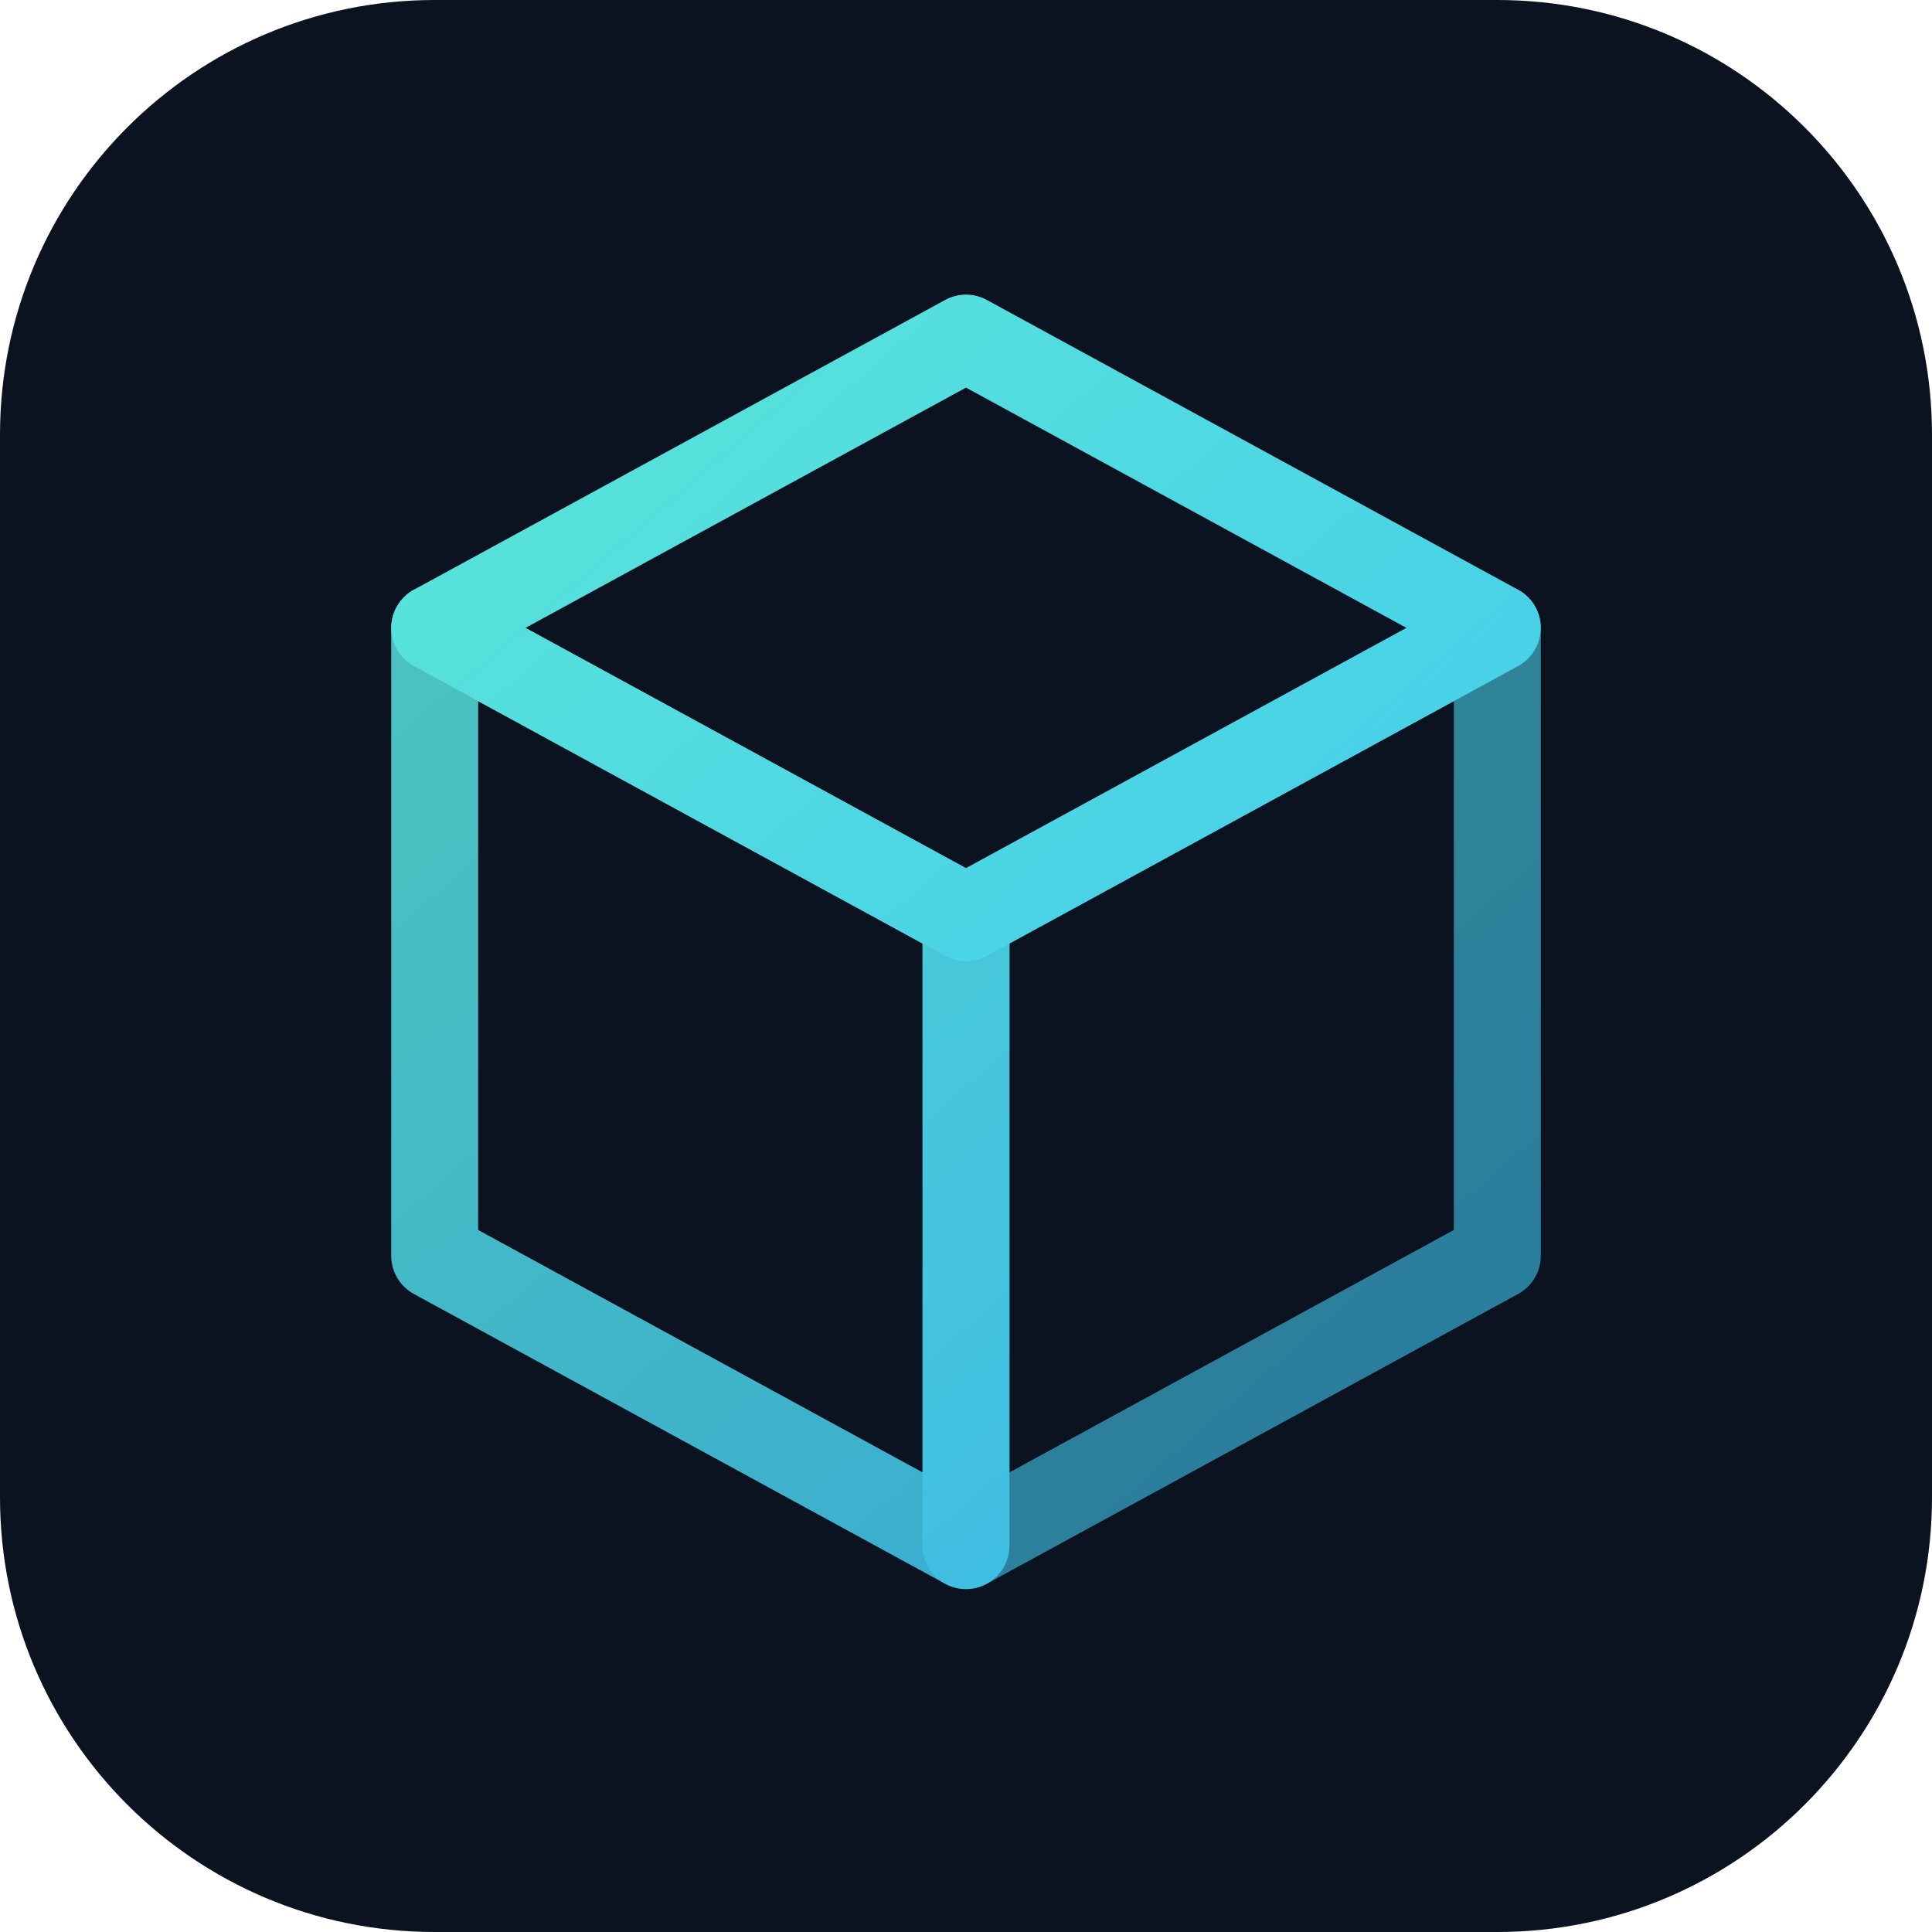
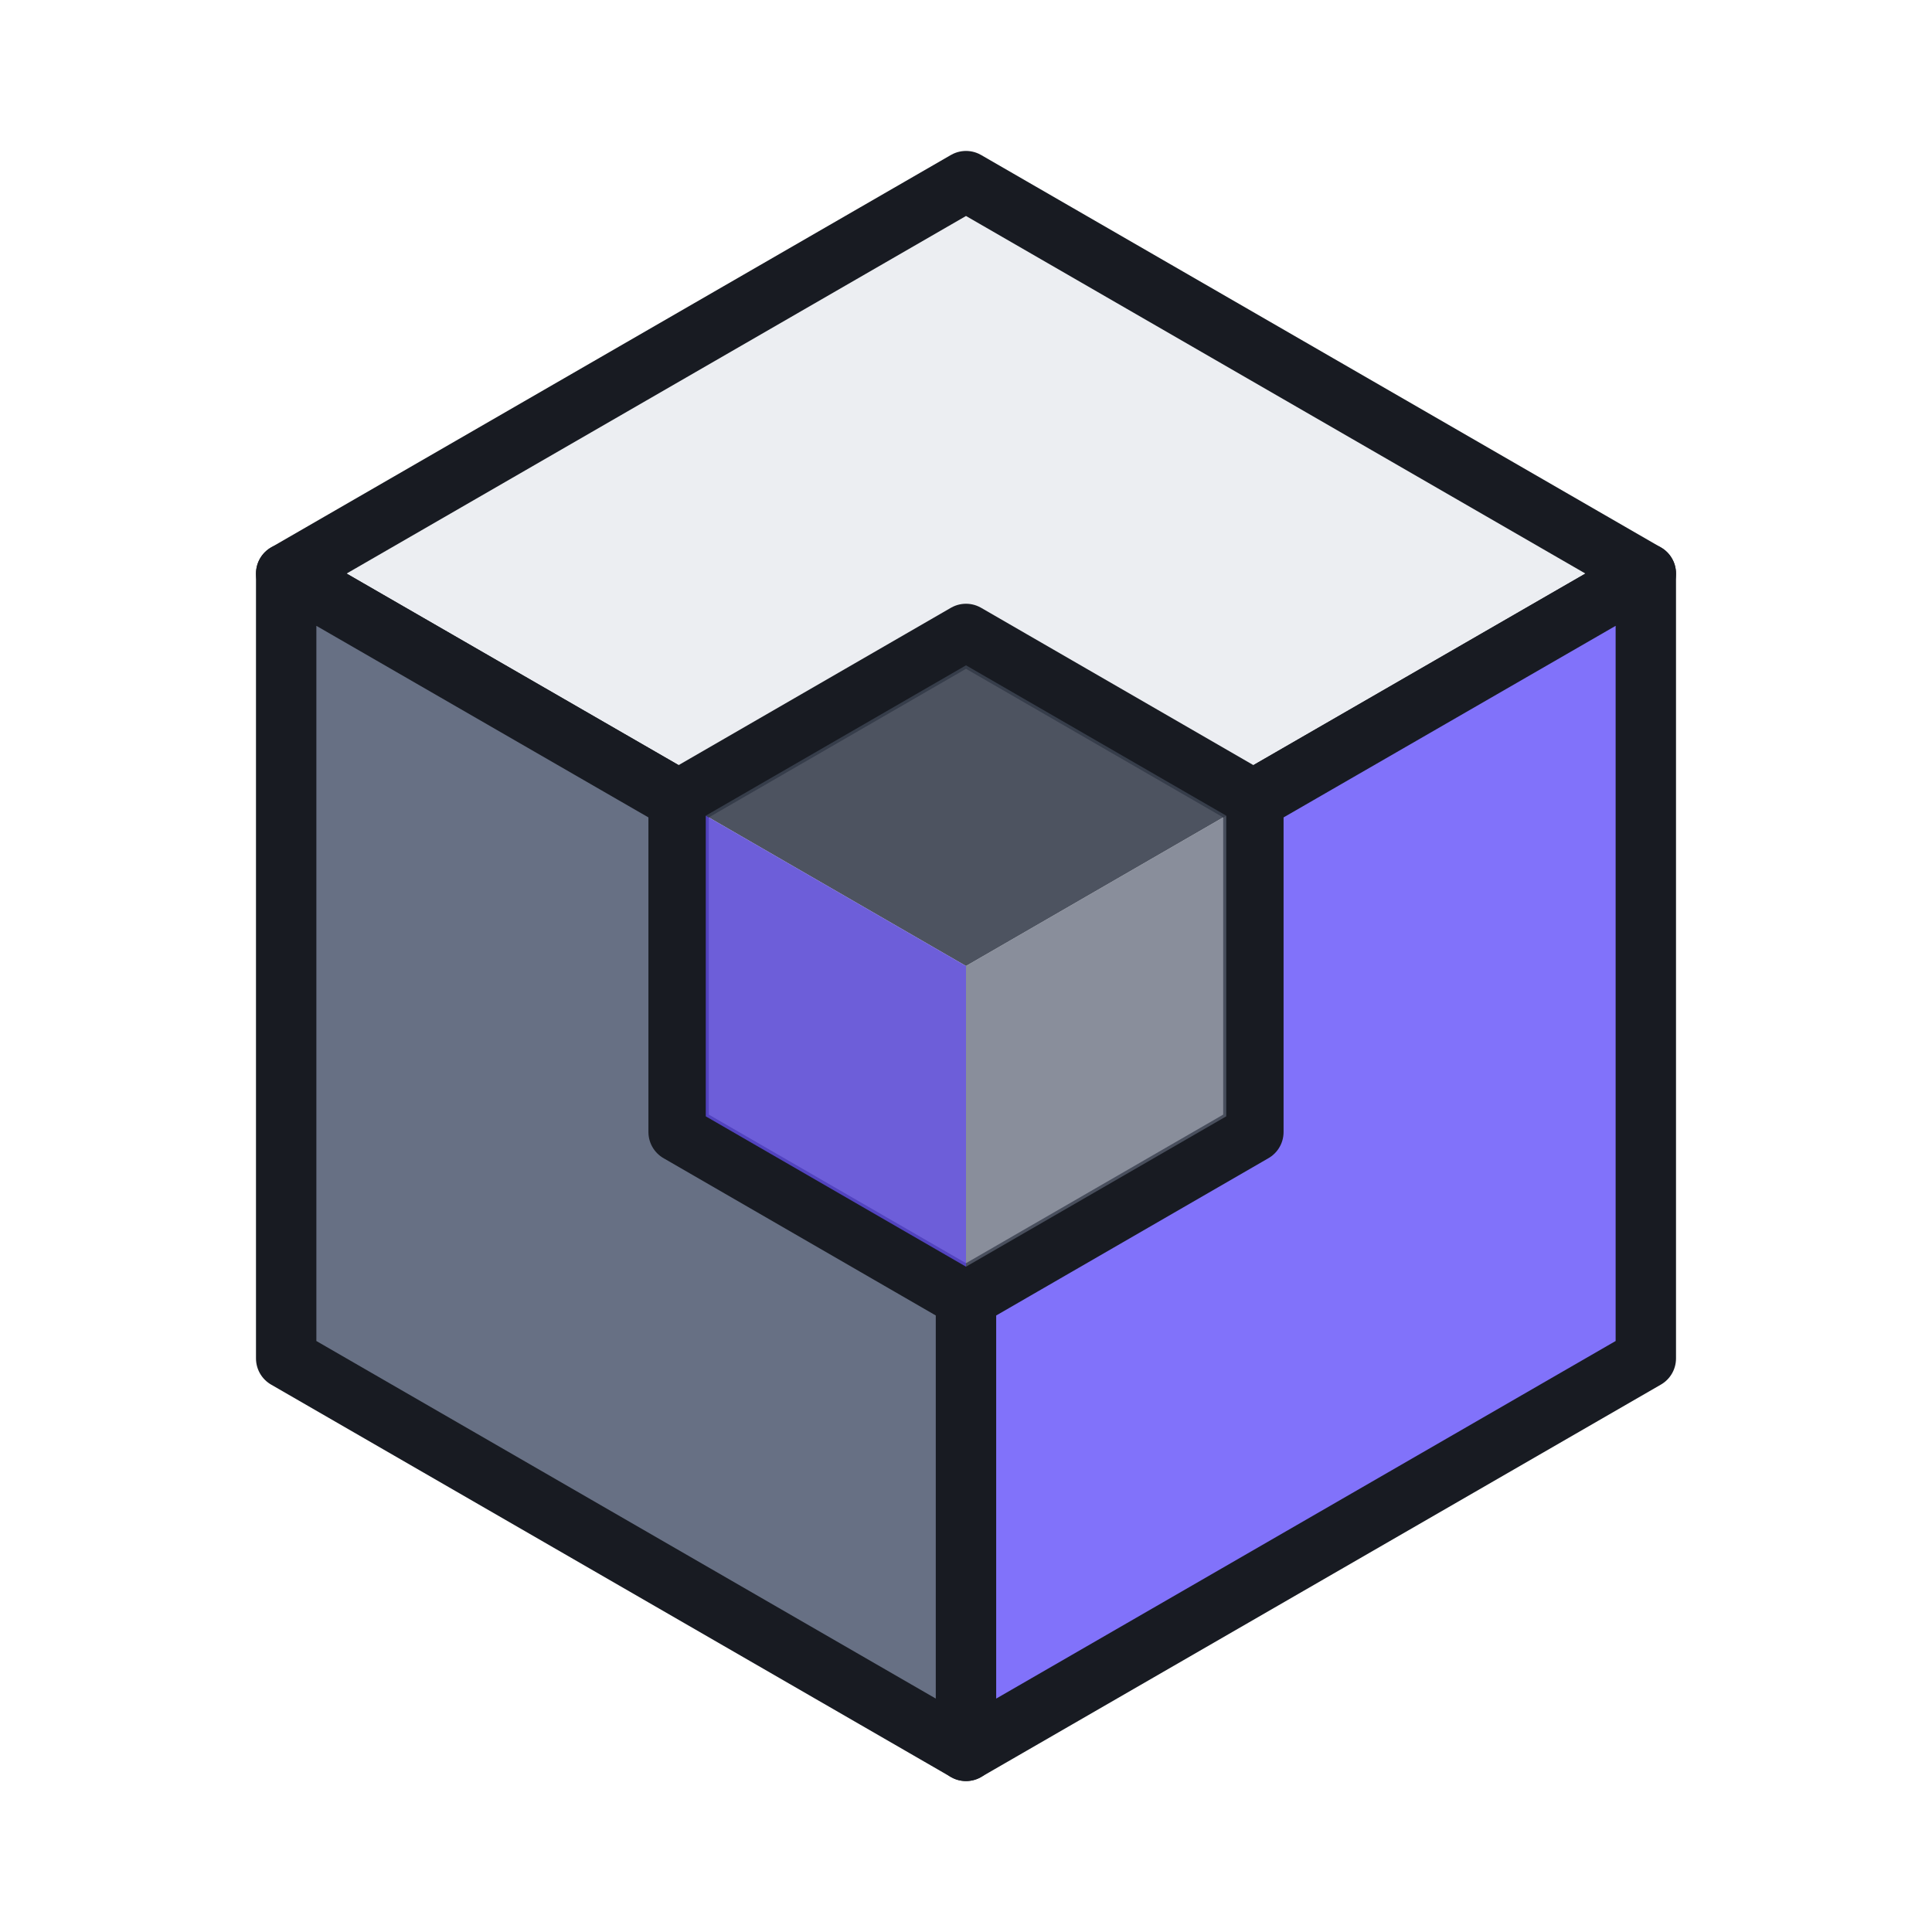
- <svg xmlns="http://www.w3.org/2000/svg" viewBox="0 0 40 40" fill="none">
-   <rect width="40" height="40" rx="9" fill="#0b1220" />
-   <defs>
-     <linearGradient id="fg" x1="6" y1="4" x2="34" y2="36" gradientUnits="userSpaceOnUse">
-       <stop offset="0" stop-color="#5eead4" />
-       <stop offset="1" stop-color="#38bdf8" />
-     </linearGradient>
-   </defs>
-   <path d="M20 7 L31 13 L20 19 L9 13 Z" stroke="url(#fg)" stroke-width="1.8" stroke-linejoin="round" />
-   <path d="M9 13 L20 19 L20 32 L9 26 Z" stroke="url(#fg)" stroke-width="1.8" stroke-linejoin="round" opacity="0.85" />
-   <path d="M31 13 L20 19 L20 32 L31 26 Z" stroke="url(#fg)" stroke-width="1.8" stroke-linejoin="round" opacity="0.6" />
+ <svg xmlns="http://www.w3.org/2000/svg" viewBox="0 0 32 32" width="32" height="32" role="img" aria-label="Oblikovati Brand Mark">
+   <polygon points="16,3 27.26,9.5 20.76,13.25 16,10.5 11.24,13.25 4.74,9.5" fill="#ECEEF2" stroke="#181B22" stroke-width="1" stroke-linejoin="round" />
+   <polygon points="4.74,9.5 11.24,13.25 11.24,18.75 16,21.5 16,29 4.74,22.5" fill="#677084" stroke="#181B22" stroke-width="1" stroke-linejoin="round" />
+   <polygon points="27.26,9.5 27.26,22.5 16,29 16,21.5 20.76,18.75 20.76,13.25" fill="#8172FA" stroke="#181B22" stroke-width="1" stroke-linejoin="round" />
+   <polygon points="16,10.5 20.76,13.25 16,16 11.24,13.25" fill="#3A404F" opacity="0.9" />
+   <polygon points="11.24,13.25 16,16 16,21.5 11.24,18.75" fill="#5948D4" opacity="0.88" />
+   <polygon points="20.76,13.25 20.76,18.75 16,21.5 16,16" fill="#5B6375" opacity="0.72" />
+   <polygon points="16,10.5 20.76,13.25 20.76,18.75 16,21.5 11.24,18.75 11.24,13.25" fill="none" stroke="#181B22" stroke-width="0.9" stroke-linejoin="round" />
</svg>
